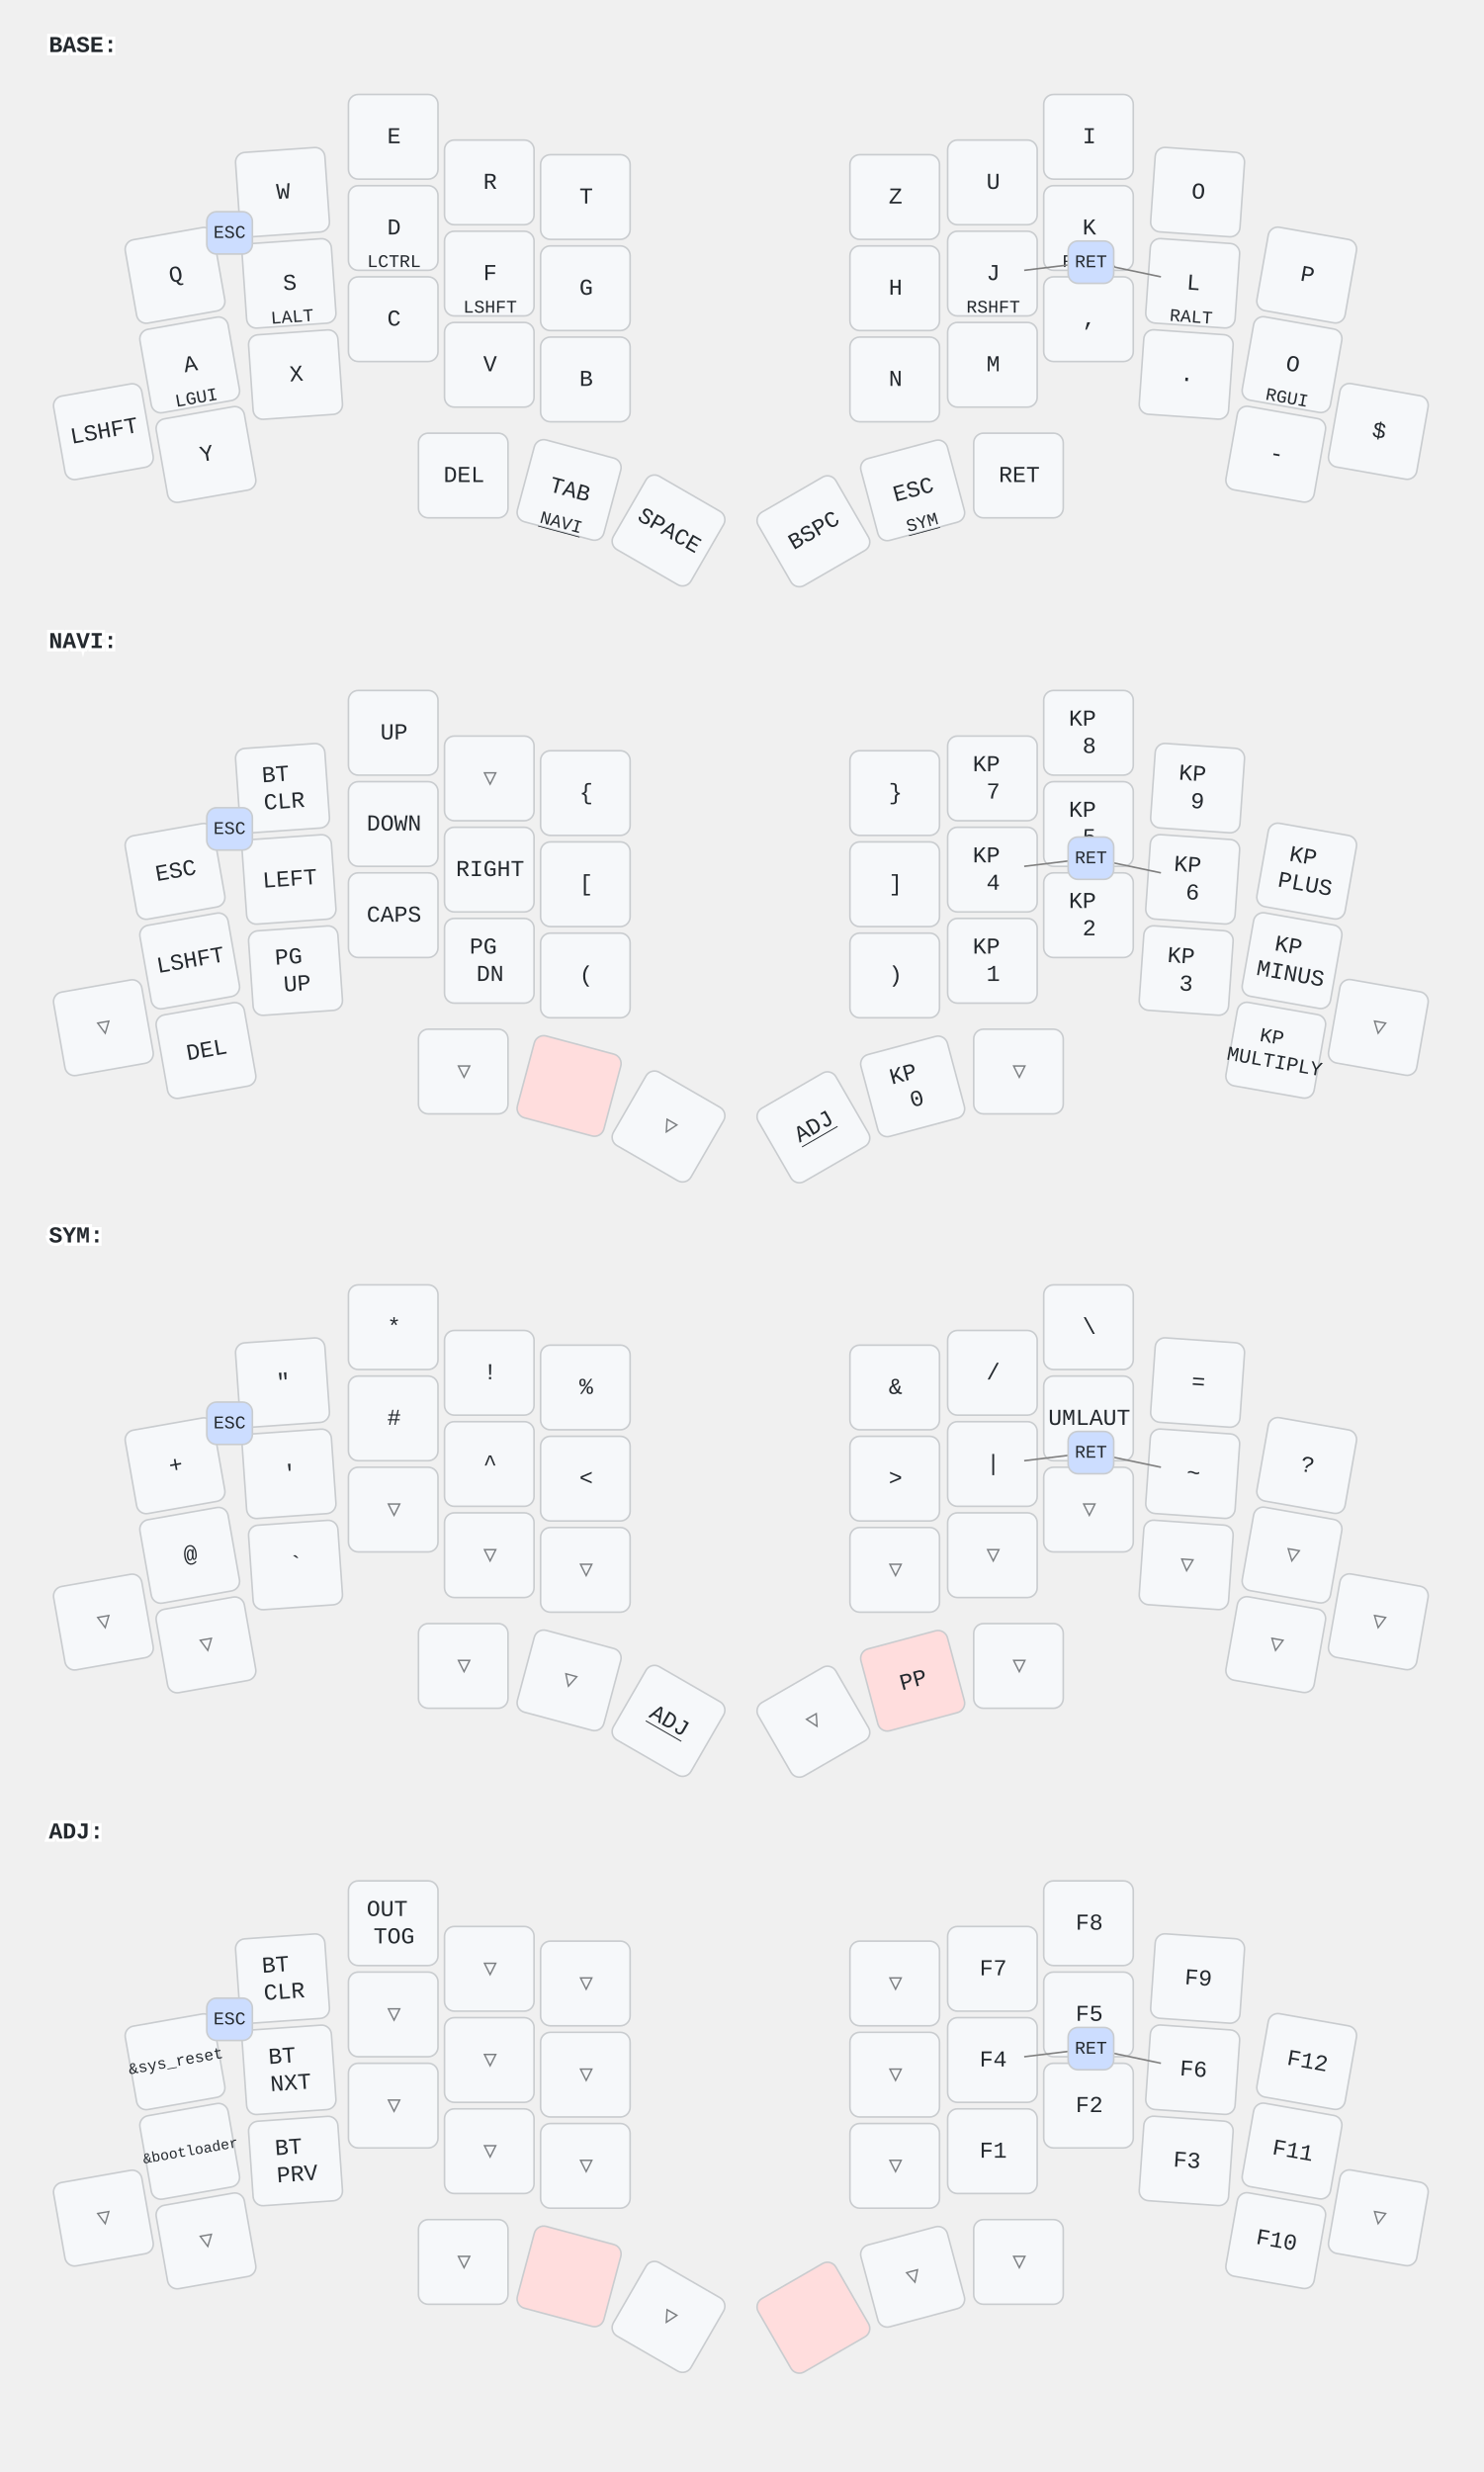
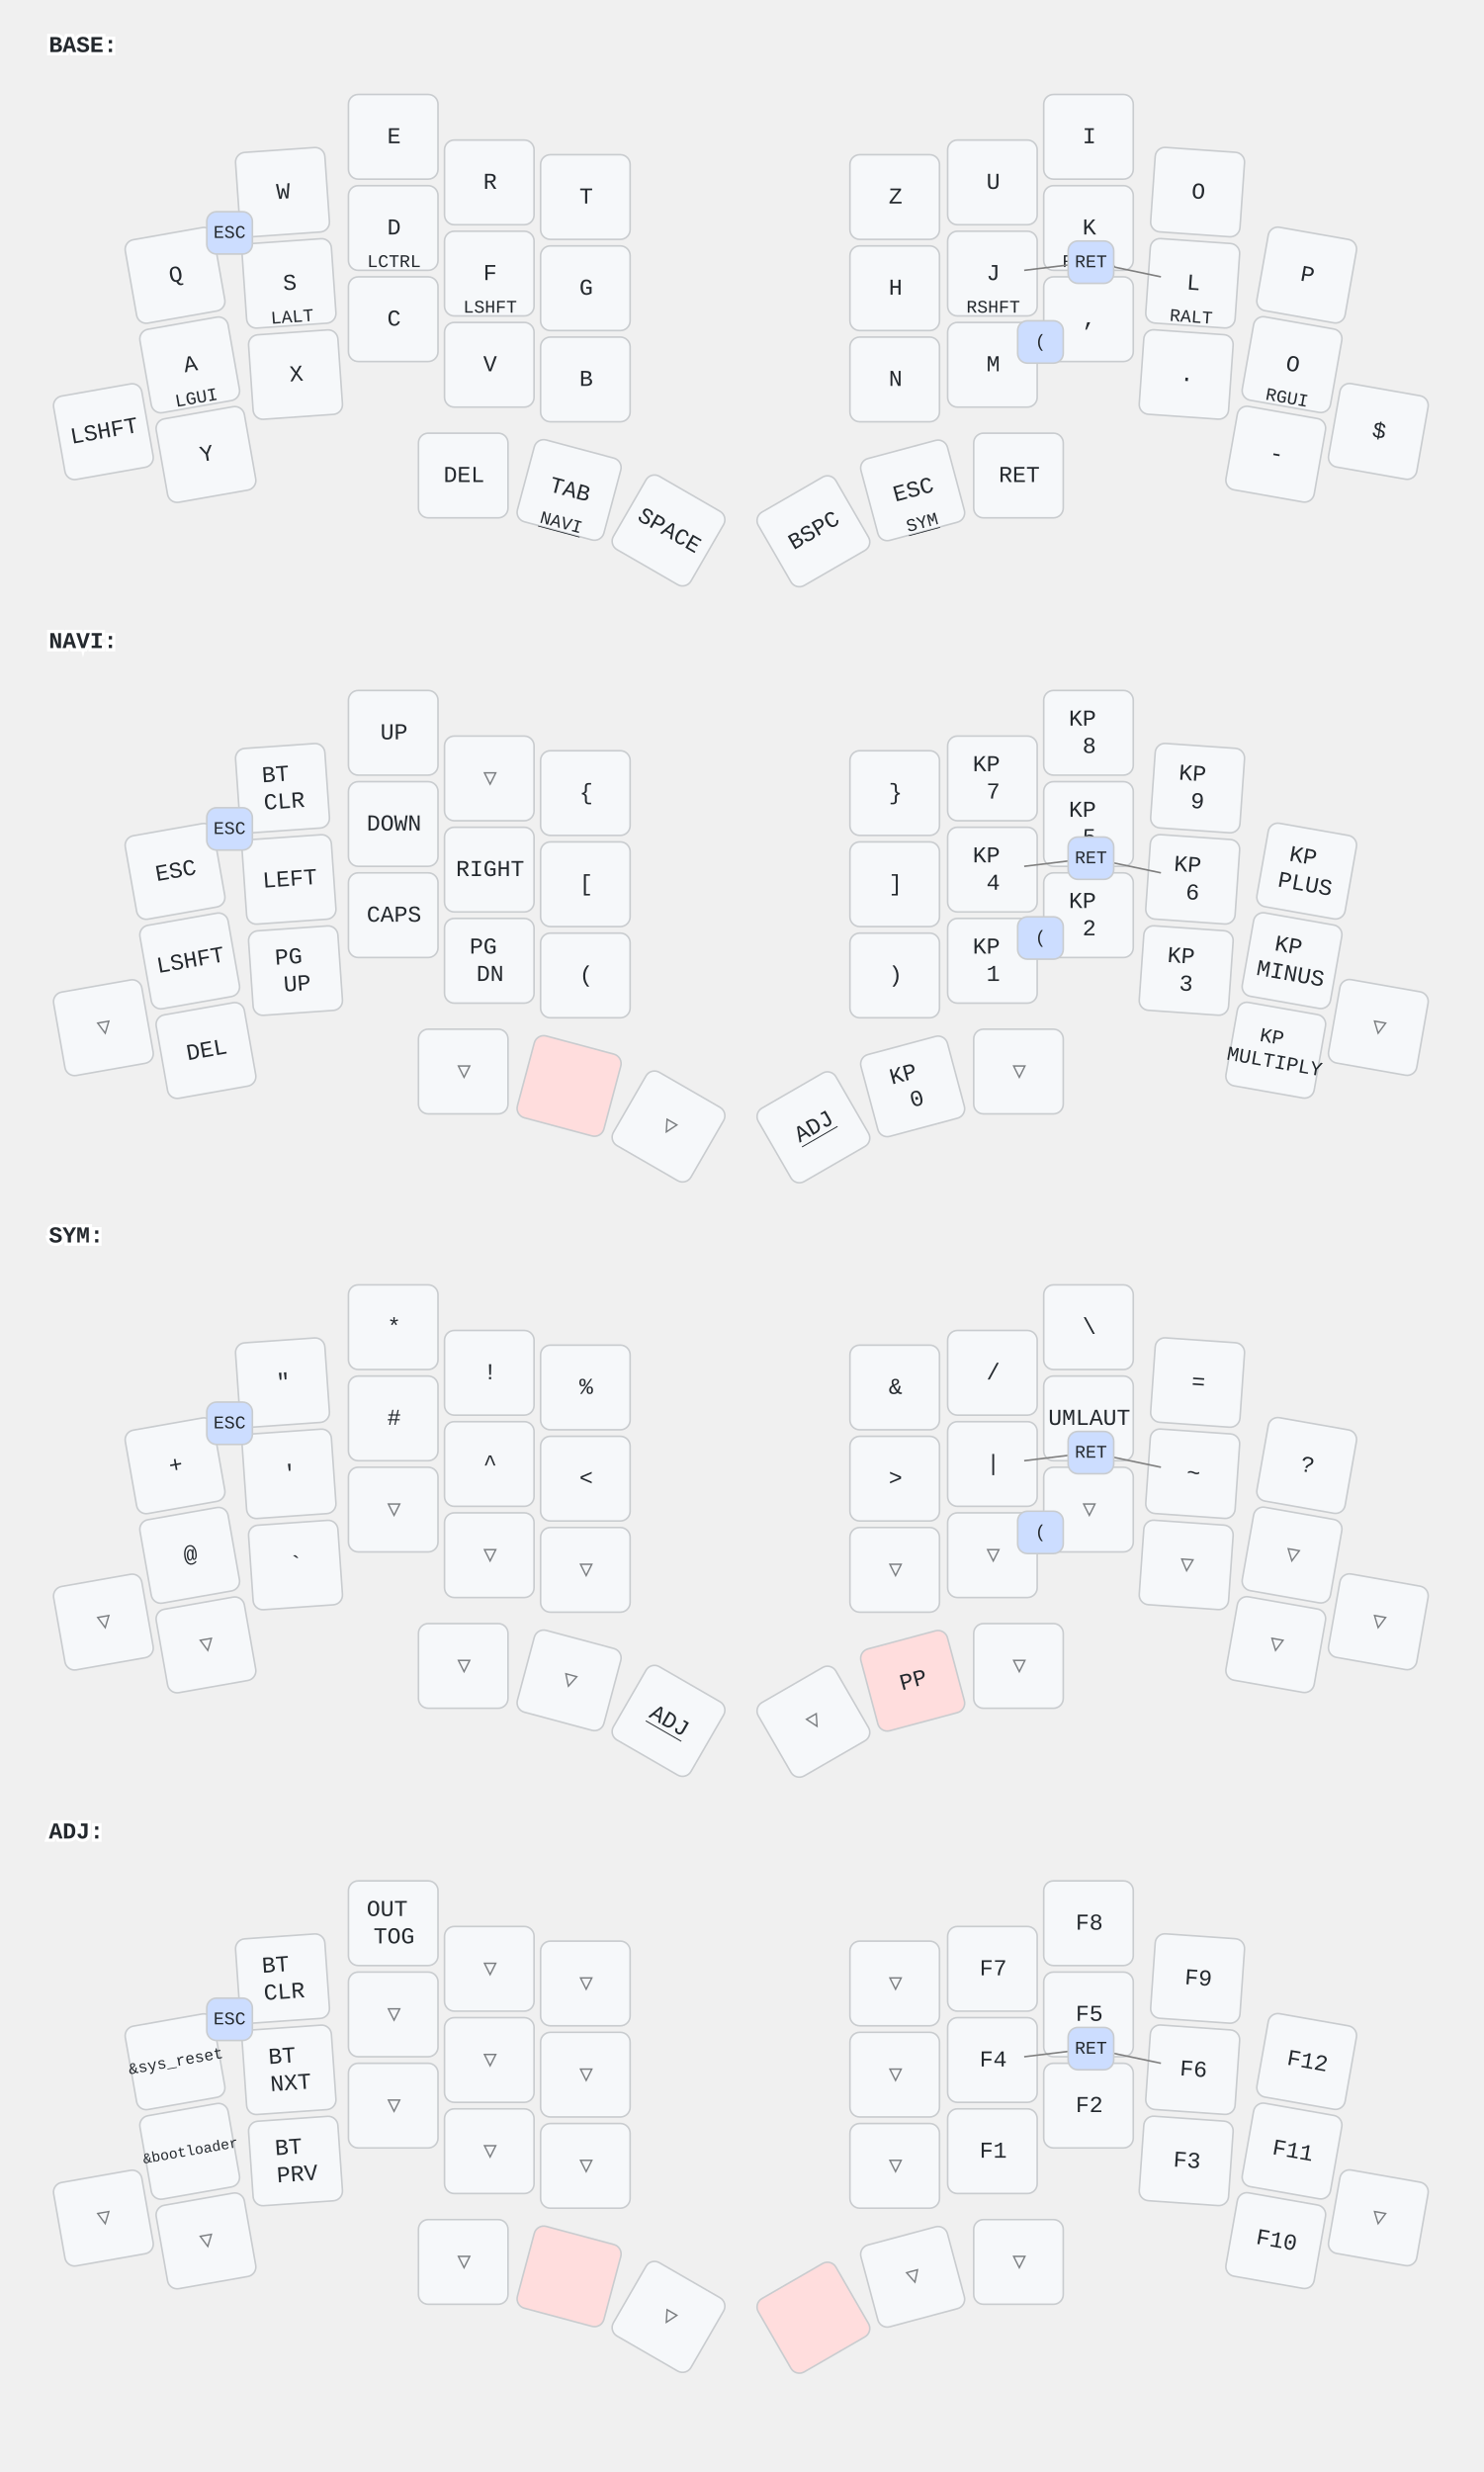
<svg xmlns="http://www.w3.org/2000/svg" width="911" height="1518" viewBox="0 0 911 1518" class="keymap">
  <style>/* inherit to force styles through use tags */
svg path {
    fill: inherit;
}

/* font and background color specifications */
svg.keymap {
    font-family: SFMono-Regular,Consolas,Liberation Mono,Menlo,monospace;
    font-size: 14px;
    font-kerning: normal;
    text-rendering: optimizeLegibility;
    fill: #24292e;
}

/* default key styling */
rect.key {
    fill: #f6f8fa;
}

rect.key, rect.combo {
    stroke: #c9cccf;
    stroke-width: 1;
}

/* default key side styling, only used is draw_key_sides is set */
rect.side {
    filter: brightness(90%);
}

/* color accent for combo boxes */
rect.combo, rect.combo-separate {
    fill: #cdf;
}

/* color accent for held keys */
rect.held, rect.combo.held {
    fill: #fdd;
}

/* color accent for ghost (optional) keys */
rect.ghost, rect.combo.ghost {
    stroke-dasharray: 4, 4;
    stroke-width: 2;
}

text {
    text-anchor: middle;
    dominant-baseline: middle;
}

/* styling for layer labels */
text.label {
    font-weight: bold;
    text-anchor: start;
    stroke: white;
    stroke-width: 4;
    paint-order: stroke;
}

/* styling for optional footer */
text.footer {
    text-anchor: end;
    dominant-baseline: auto;
    stroke: white;
    stroke-width: 4;
    paint-order: stroke;
}

- /* styling for combo tap, and key hold/shifted label text */
- text.combo, text.hold, text.shifted {
+ /* styling for combo tap, and key non-tap label text */
+ text.combo, text.hold, text.shifted, text.left, text.right {
    font-size: 11px;
}

text.hold {
    text-anchor: middle;
    dominant-baseline: auto;
}

text.shifted {
    text-anchor: middle;
    dominant-baseline: hanging;
}

+ text.left {
+     text-anchor: start;
+ }
+ 
+ text.right {
+     text-anchor: end;
+ }
+ 
text.layer-activator {
    text-decoration: underline;
}

/* styling for hold/shifted label text in combo box */
- text.combo.hold, text.combo.shifted {
+ text.combo.hold, text.combo.shifted, text.combo.left, text.combo.right {
    font-size: 8px;
}

/* lighter symbol for transparent keys */
text.trans {
    fill: #7b7e81;
}

/* styling for combo dendrons */
path.combo {
    stroke-width: 1;
    stroke: gray;
    fill: none;
}

/* Start Tabler Icons Cleanup */
/* cannot use height/width with glyphs */
.icon-tabler &gt; path {
    fill: inherit;
    stroke: inherit;
    stroke-width: 2;
}
/* hide tabler's default box */
.icon-tabler &gt; path[stroke="none"][fill="none"] {
    visibility: hidden;
}
/* End Tabler Icons Cleanup */
</style>
  <g transform="translate(30, 0)" class="layer-BASE">
    <text x="0" y="28" class="label" id="BASE">BASE:</text>
    <g transform="translate(0, 56)">
      <g transform="translate(78, 113) rotate(-10.0)" class="key keypos-0">
        <rect rx="6" ry="6" x="-28" y="-26" width="55" height="52" class="key" />
        <text x="0" y="0" class="key tap">Q</text>
      </g>
      <g transform="translate(144, 62) rotate(-4.0)" class="key keypos-1">
        <rect rx="6" ry="6" x="-28" y="-26" width="55" height="52" class="key" />
        <text x="0" y="0" class="key tap">W</text>
      </g>
      <g transform="translate(212, 28)" class="key keypos-2">
        <rect rx="6" ry="6" x="-28" y="-26" width="55" height="52" class="key" />
        <text x="0" y="0" class="key tap">E</text>
      </g>
      <g transform="translate(271, 56)" class="key keypos-3">
        <rect rx="6" ry="6" x="-28" y="-26" width="55" height="52" class="key" />
        <text x="0" y="0" class="key tap">R</text>
      </g>
      <g transform="translate(330, 65)" class="key keypos-4">
        <rect rx="6" ry="6" x="-28" y="-26" width="55" height="52" class="key" />
        <text x="0" y="0" class="key tap">T</text>
      </g>
      <g transform="translate(520, 65)" class="key keypos-5">
        <rect rx="6" ry="6" x="-28" y="-26" width="55" height="52" class="key" />
        <text x="0" y="0" class="key tap">Z</text>
      </g>
      <g transform="translate(580, 56)" class="key keypos-6">
        <rect rx="6" ry="6" x="-28" y="-26" width="55" height="52" class="key" />
        <text x="0" y="0" class="key tap">U</text>
      </g>
      <g transform="translate(639, 28)" class="key keypos-7">
        <rect rx="6" ry="6" x="-28" y="-26" width="55" height="52" class="key" />
        <text x="0" y="0" class="key tap">I</text>
      </g>
      <g transform="translate(706, 62) rotate(4.0)" class="key keypos-8">
        <rect rx="6" ry="6" x="-28" y="-26" width="55" height="52" class="key" />
        <text x="0" y="0" class="key tap">O</text>
      </g>
      <g transform="translate(773, 113) rotate(10.0)" class="key keypos-9">
        <rect rx="6" ry="6" x="-28" y="-26" width="55" height="52" class="key" />
        <text x="0" y="0" class="key tap">P</text>
      </g>
      <g transform="translate(87, 168) rotate(-10.0)" class="key keypos-10">
        <rect rx="6" ry="6" x="-28" y="-26" width="55" height="52" class="key" />
        <text x="0" y="0" class="key tap">A</text>
        <text x="0" y="24" class="key hold">LGUI</text>
      </g>
      <g transform="translate(148, 118) rotate(-4.0)" class="key keypos-11">
        <rect rx="6" ry="6" x="-28" y="-26" width="55" height="52" class="key" />
        <text x="0" y="0" class="key tap">S</text>
        <text x="0" y="24" class="key hold">LALT</text>
      </g>
      <g transform="translate(212, 84)" class="key keypos-12">
        <rect rx="6" ry="6" x="-28" y="-26" width="55" height="52" class="key" />
        <text x="0" y="0" class="key tap">D</text>
        <text x="0" y="24" class="key hold">LCTRL</text>
      </g>
      <g transform="translate(271, 112)" class="key keypos-13">
        <rect rx="6" ry="6" x="-28" y="-26" width="55" height="52" class="key" />
        <text x="0" y="0" class="key tap">F</text>
        <text x="0" y="24" class="key hold">LSHFT</text>
      </g>
      <g transform="translate(330, 121)" class="key keypos-14">
        <rect rx="6" ry="6" x="-28" y="-26" width="55" height="52" class="key" />
        <text x="0" y="0" class="key tap">G</text>
      </g>
      <g transform="translate(520, 121)" class="key keypos-15">
        <rect rx="6" ry="6" x="-28" y="-26" width="55" height="52" class="key" />
        <text x="0" y="0" class="key tap">H</text>
      </g>
      <g transform="translate(580, 112)" class="key keypos-16">
        <rect rx="6" ry="6" x="-28" y="-26" width="55" height="52" class="key" />
        <text x="0" y="0" class="key tap">J</text>
        <text x="0" y="24" class="key hold">RSHFT</text>
      </g>
      <g transform="translate(639, 84)" class="key keypos-17">
        <rect rx="6" ry="6" x="-28" y="-26" width="55" height="52" class="key" />
        <text x="0" y="0" class="key tap">K</text>
        <text x="0" y="24" class="key hold">RCTRL</text>
      </g>
      <g transform="translate(703, 118) rotate(4.0)" class="key keypos-18">
        <rect rx="6" ry="6" x="-28" y="-26" width="55" height="52" class="key" />
        <text x="0" y="0" class="key tap">L</text>
        <text x="0" y="24" class="key hold">RALT</text>
      </g>
      <g transform="translate(764, 168) rotate(10.0)" class="key keypos-19">
        <rect rx="6" ry="6" x="-28" y="-26" width="55" height="52" class="key" />
        <text x="0" y="0" class="key tap">O</text>
        <text x="0" y="24" class="key hold">RGUI</text>
      </g>
      <g transform="translate(34, 209) rotate(-10.0)" class="key keypos-20">
        <rect rx="6" ry="6" x="-28" y="-26" width="55" height="52" class="key" />
        <text x="0" y="0" class="key tap">LSHFT</text>
      </g>
      <g transform="translate(97, 223) rotate(-10.0)" class="key keypos-21">
        <rect rx="6" ry="6" x="-28" y="-26" width="55" height="52" class="key" />
        <text x="0" y="0" class="key tap">Y</text>
      </g>
      <g transform="translate(152, 174) rotate(-4.0)" class="key keypos-22">
        <rect rx="6" ry="6" x="-28" y="-26" width="55" height="52" class="key" />
        <text x="0" y="0" class="key tap">X</text>
      </g>
      <g transform="translate(212, 140)" class="key keypos-23">
        <rect rx="6" ry="6" x="-28" y="-26" width="55" height="52" class="key" />
        <text x="0" y="0" class="key tap">C</text>
      </g>
      <g transform="translate(271, 168)" class="key keypos-24">
        <rect rx="6" ry="6" x="-28" y="-26" width="55" height="52" class="key" />
        <text x="0" y="0" class="key tap">V</text>
      </g>
      <g transform="translate(330, 177)" class="key keypos-25">
        <rect rx="6" ry="6" x="-28" y="-26" width="55" height="52" class="key" />
        <text x="0" y="0" class="key tap">B</text>
      </g>
      <g transform="translate(520, 177)" class="key keypos-26">
        <rect rx="6" ry="6" x="-28" y="-26" width="55" height="52" class="key" />
        <text x="0" y="0" class="key tap">N</text>
      </g>
      <g transform="translate(580, 168)" class="key keypos-27">
        <rect rx="6" ry="6" x="-28" y="-26" width="55" height="52" class="key" />
        <text x="0" y="0" class="key tap">M</text>
      </g>
      <g transform="translate(639, 140)" class="key keypos-28">
        <rect rx="6" ry="6" x="-28" y="-26" width="55" height="52" class="key" />
        <text x="0" y="0" class="key tap">,</text>
      </g>
      <g transform="translate(699, 174) rotate(4.0)" class="key keypos-29">
        <rect rx="6" ry="6" x="-28" y="-26" width="55" height="52" class="key" />
        <text x="0" y="0" class="key tap">.</text>
      </g>
      <g transform="translate(754, 223) rotate(10.0)" class="key keypos-30">
        <rect rx="6" ry="6" x="-28" y="-26" width="55" height="52" class="key" />
        <text x="0" y="0" class="key tap">-</text>
      </g>
      <g transform="translate(817, 209) rotate(10.0)" class="key keypos-31">
        <rect rx="6" ry="6" x="-28" y="-26" width="55" height="52" class="key" />
        <text x="0" y="0" class="key tap">$</text>
      </g>
      <g transform="translate(255, 236)" class="key keypos-32">
        <rect rx="6" ry="6" x="-28" y="-26" width="55" height="52" class="key" />
        <text x="0" y="0" class="key tap">DEL</text>
      </g>
      <g transform="translate(320, 245) rotate(15.0)" class="key keypos-33">
        <rect rx="6" ry="6" x="-28" y="-26" width="55" height="52" class="key" />
        <text x="0" y="0" class="key tap">TAB</text>
        <a href="#NAVI">
          <text x="0" y="24" class="key hold layer-activator">NAVI</text>
        </a>
      </g>
      <g transform="translate(381, 270) rotate(30.0)" class="key keypos-34">
        <rect rx="6" ry="6" x="-28" y="-26" width="55" height="52" class="key" />
        <text x="0" y="0" class="key tap">SPACE</text>
      </g>
      <g transform="translate(470, 270) rotate(-30.0)" class="key keypos-35">
        <rect rx="6" ry="6" x="-28" y="-26" width="55" height="52" class="key" />
        <text x="0" y="0" class="key tap">BSPC</text>
      </g>
      <g transform="translate(531, 245) rotate(-15.0)" class="key keypos-36">
        <rect rx="6" ry="6" x="-28" y="-26" width="55" height="52" class="key" />
        <text x="0" y="0" class="key tap">ESC</text>
        <a href="#SYM">
          <text x="0" y="24" class="key hold layer-activator">SYM</text>
        </a>
      </g>
      <g transform="translate(596, 236)" class="key keypos-37">
        <rect rx="6" ry="6" x="-28" y="-26" width="55" height="52" class="key" />
        <text x="0" y="0" class="key tap">RET</text>
      </g>
      <g class="combo combopos-0">
        <rect rx="6" ry="6" x="97" y="74" width="28" height="26" class="combo" />
        <text x="111" y="87" class="combo tap">ESC</text>
      </g>
      <g class="combo combopos-1">
        <path d="M640,105 l-41,5" class="combo" />
        <path d="M640,105 l43,9" class="combo" />
        <rect rx="6" ry="6" x="626" y="92" width="28" height="26" class="combo" />
        <text x="640" y="105" class="combo tap">RET</text>
      </g>
+       <g class="combo combopos-2">
+         <rect rx="6" ry="6" x="595" y="141" width="28" height="26" class="combo" />
+         <text x="609" y="154" class="combo tap">(</text>
+       </g>
    </g>
  </g>
  <g transform="translate(30, 366)" class="layer-NAVI">
    <text x="0" y="28" class="label" id="NAVI">NAVI:</text>
    <g transform="translate(0, 56)">
      <g transform="translate(78, 113) rotate(-10.0)" class="key keypos-0">
        <rect rx="6" ry="6" x="-28" y="-26" width="55" height="52" class="key" />
        <text x="0" y="0" class="key tap">ESC</text>
      </g>
      <g transform="translate(144, 62) rotate(-4.0)" class="key keypos-1">
        <rect rx="6" ry="6" x="-28" y="-26" width="55" height="52" class="key" />
        <text x="0" y="0" class="key tap">
          <tspan x="0" dy="-0.6em">BT</tspan>
          <tspan x="0" dy="1.2em">CLR</tspan>
        </text>
      </g>
      <g transform="translate(212, 28)" class="key keypos-2">
        <rect rx="6" ry="6" x="-28" y="-26" width="55" height="52" class="key" />
        <text x="0" y="0" class="key tap">UP</text>
      </g>
      <g transform="translate(271, 56)" class="key trans keypos-3">
        <rect rx="6" ry="6" x="-28" y="-26" width="55" height="52" class="key trans" />
        <text x="0" y="0" class="key trans tap">▽</text>
      </g>
      <g transform="translate(330, 65)" class="key keypos-4">
        <rect rx="6" ry="6" x="-28" y="-26" width="55" height="52" class="key" />
        <text x="0" y="0" class="key tap">{</text>
      </g>
      <g transform="translate(520, 65)" class="key keypos-5">
        <rect rx="6" ry="6" x="-28" y="-26" width="55" height="52" class="key" />
        <text x="0" y="0" class="key tap">}</text>
      </g>
      <g transform="translate(580, 56)" class="key keypos-6">
        <rect rx="6" ry="6" x="-28" y="-26" width="55" height="52" class="key" />
        <text x="0" y="0" class="key tap">
          <tspan x="0" dy="-0.6em">KP</tspan>
          <tspan x="0" dy="1.2em">7</tspan>
        </text>
      </g>
      <g transform="translate(639, 28)" class="key keypos-7">
        <rect rx="6" ry="6" x="-28" y="-26" width="55" height="52" class="key" />
        <text x="0" y="0" class="key tap">
          <tspan x="0" dy="-0.6em">KP</tspan>
          <tspan x="0" dy="1.2em">8</tspan>
        </text>
      </g>
      <g transform="translate(706, 62) rotate(4.0)" class="key keypos-8">
        <rect rx="6" ry="6" x="-28" y="-26" width="55" height="52" class="key" />
        <text x="0" y="0" class="key tap">
          <tspan x="0" dy="-0.6em">KP</tspan>
          <tspan x="0" dy="1.2em">9</tspan>
        </text>
      </g>
      <g transform="translate(773, 113) rotate(10.0)" class="key keypos-9">
        <rect rx="6" ry="6" x="-28" y="-26" width="55" height="52" class="key" />
        <text x="0" y="0" class="key tap">
          <tspan x="0" dy="-0.6em">KP</tspan>
          <tspan x="0" dy="1.2em">PLUS</tspan>
        </text>
      </g>
      <g transform="translate(87, 168) rotate(-10.0)" class="key keypos-10">
        <rect rx="6" ry="6" x="-28" y="-26" width="55" height="52" class="key" />
        <text x="0" y="0" class="key tap">LSHFT</text>
      </g>
      <g transform="translate(148, 118) rotate(-4.0)" class="key keypos-11">
        <rect rx="6" ry="6" x="-28" y="-26" width="55" height="52" class="key" />
        <text x="0" y="0" class="key tap">LEFT</text>
      </g>
      <g transform="translate(212, 84)" class="key keypos-12">
        <rect rx="6" ry="6" x="-28" y="-26" width="55" height="52" class="key" />
        <text x="0" y="0" class="key tap">DOWN</text>
      </g>
      <g transform="translate(271, 112)" class="key keypos-13">
        <rect rx="6" ry="6" x="-28" y="-26" width="55" height="52" class="key" />
        <text x="0" y="0" class="key tap">RIGHT</text>
      </g>
      <g transform="translate(330, 121)" class="key keypos-14">
        <rect rx="6" ry="6" x="-28" y="-26" width="55" height="52" class="key" />
        <text x="0" y="0" class="key tap">[</text>
      </g>
      <g transform="translate(520, 121)" class="key keypos-15">
        <rect rx="6" ry="6" x="-28" y="-26" width="55" height="52" class="key" />
        <text x="0" y="0" class="key tap">]</text>
      </g>
      <g transform="translate(580, 112)" class="key keypos-16">
        <rect rx="6" ry="6" x="-28" y="-26" width="55" height="52" class="key" />
        <text x="0" y="0" class="key tap">
          <tspan x="0" dy="-0.6em">KP</tspan>
          <tspan x="0" dy="1.2em">4</tspan>
        </text>
      </g>
      <g transform="translate(639, 84)" class="key keypos-17">
        <rect rx="6" ry="6" x="-28" y="-26" width="55" height="52" class="key" />
        <text x="0" y="0" class="key tap">
          <tspan x="0" dy="-0.6em">KP</tspan>
          <tspan x="0" dy="1.2em">5</tspan>
        </text>
      </g>
      <g transform="translate(703, 118) rotate(4.0)" class="key keypos-18">
        <rect rx="6" ry="6" x="-28" y="-26" width="55" height="52" class="key" />
        <text x="0" y="0" class="key tap">
          <tspan x="0" dy="-0.6em">KP</tspan>
          <tspan x="0" dy="1.2em">6</tspan>
        </text>
      </g>
      <g transform="translate(764, 168) rotate(10.0)" class="key keypos-19">
        <rect rx="6" ry="6" x="-28" y="-26" width="55" height="52" class="key" />
        <text x="0" y="0" class="key tap">
          <tspan x="0" dy="-0.6em">KP</tspan>
          <tspan x="0" dy="1.2em">MINUS</tspan>
        </text>
      </g>
      <g transform="translate(34, 209) rotate(-10.0)" class="key trans keypos-20">
        <rect rx="6" ry="6" x="-28" y="-26" width="55" height="52" class="key trans" />
        <text x="0" y="0" class="key trans tap">▽</text>
      </g>
      <g transform="translate(97, 223) rotate(-10.0)" class="key keypos-21">
        <rect rx="6" ry="6" x="-28" y="-26" width="55" height="52" class="key" />
        <text x="0" y="0" class="key tap">DEL</text>
      </g>
      <g transform="translate(152, 174) rotate(-4.0)" class="key keypos-22">
        <rect rx="6" ry="6" x="-28" y="-26" width="55" height="52" class="key" />
        <text x="0" y="0" class="key tap">
          <tspan x="0" dy="-0.6em">PG</tspan>
          <tspan x="0" dy="1.2em">UP</tspan>
        </text>
      </g>
      <g transform="translate(212, 140)" class="key keypos-23">
        <rect rx="6" ry="6" x="-28" y="-26" width="55" height="52" class="key" />
        <text x="0" y="0" class="key tap">CAPS</text>
      </g>
      <g transform="translate(271, 168)" class="key keypos-24">
        <rect rx="6" ry="6" x="-28" y="-26" width="55" height="52" class="key" />
        <text x="0" y="0" class="key tap">
          <tspan x="0" dy="-0.6em">PG</tspan>
          <tspan x="0" dy="1.2em">DN</tspan>
        </text>
      </g>
      <g transform="translate(330, 177)" class="key keypos-25">
        <rect rx="6" ry="6" x="-28" y="-26" width="55" height="52" class="key" />
        <text x="0" y="0" class="key tap">(</text>
      </g>
      <g transform="translate(520, 177)" class="key keypos-26">
        <rect rx="6" ry="6" x="-28" y="-26" width="55" height="52" class="key" />
        <text x="0" y="0" class="key tap">)</text>
      </g>
      <g transform="translate(580, 168)" class="key keypos-27">
        <rect rx="6" ry="6" x="-28" y="-26" width="55" height="52" class="key" />
        <text x="0" y="0" class="key tap">
          <tspan x="0" dy="-0.6em">KP</tspan>
          <tspan x="0" dy="1.2em">1</tspan>
        </text>
      </g>
      <g transform="translate(639, 140)" class="key keypos-28">
        <rect rx="6" ry="6" x="-28" y="-26" width="55" height="52" class="key" />
        <text x="0" y="0" class="key tap">
          <tspan x="0" dy="-0.6em">KP</tspan>
          <tspan x="0" dy="1.2em">2</tspan>
        </text>
      </g>
      <g transform="translate(699, 174) rotate(4.0)" class="key keypos-29">
        <rect rx="6" ry="6" x="-28" y="-26" width="55" height="52" class="key" />
        <text x="0" y="0" class="key tap">
          <tspan x="0" dy="-0.6em">KP</tspan>
          <tspan x="0" dy="1.2em">3</tspan>
        </text>
      </g>
      <g transform="translate(754, 223) rotate(10.0)" class="key keypos-30">
        <rect rx="6" ry="6" x="-28" y="-26" width="55" height="52" class="key" />
        <text x="0" y="0" class="key tap">
          <tspan x="0" dy="-0.6em" style="font-size: 88%">KP</tspan>
          <tspan x="0" dy="1.2em" style="font-size: 88%">MULTIPLY</tspan>
        </text>
      </g>
      <g transform="translate(817, 209) rotate(10.0)" class="key trans keypos-31">
        <rect rx="6" ry="6" x="-28" y="-26" width="55" height="52" class="key trans" />
        <text x="0" y="0" class="key trans tap">▽</text>
      </g>
      <g transform="translate(255, 236)" class="key trans keypos-32">
        <rect rx="6" ry="6" x="-28" y="-26" width="55" height="52" class="key trans" />
        <text x="0" y="0" class="key trans tap">▽</text>
      </g>
      <g transform="translate(320, 245) rotate(15.0)" class="key held keypos-33">
        <rect rx="6" ry="6" x="-28" y="-26" width="55" height="52" class="key held" />
      </g>
      <g transform="translate(381, 270) rotate(30.0)" class="key trans keypos-34">
        <rect rx="6" ry="6" x="-28" y="-26" width="55" height="52" class="key trans" />
        <text x="0" y="0" class="key trans tap">▽</text>
      </g>
      <g transform="translate(470, 270) rotate(-30.0)" class="key keypos-35">
        <rect rx="6" ry="6" x="-28" y="-26" width="55" height="52" class="key" />
        <a href="#ADJ">
          <text x="0" y="0" class="key tap layer-activator">ADJ</text>
        </a>
      </g>
      <g transform="translate(531, 245) rotate(-15.0)" class="key keypos-36">
        <rect rx="6" ry="6" x="-28" y="-26" width="55" height="52" class="key" />
        <text x="0" y="0" class="key tap">
          <tspan x="0" dy="-0.6em">KP</tspan>
          <tspan x="0" dy="1.2em">0</tspan>
        </text>
      </g>
      <g transform="translate(596, 236)" class="key trans keypos-37">
        <rect rx="6" ry="6" x="-28" y="-26" width="55" height="52" class="key trans" />
        <text x="0" y="0" class="key trans tap">▽</text>
      </g>
      <g class="combo combopos-0">
        <rect rx="6" ry="6" x="97" y="74" width="28" height="26" class="combo" />
        <text x="111" y="87" class="combo tap">ESC</text>
      </g>
      <g class="combo combopos-1">
        <path d="M640,105 l-41,5" class="combo" />
        <path d="M640,105 l43,9" class="combo" />
        <rect rx="6" ry="6" x="626" y="92" width="28" height="26" class="combo" />
        <text x="640" y="105" class="combo tap">RET</text>
      </g>
+       <g class="combo combopos-2">
+         <rect rx="6" ry="6" x="595" y="141" width="28" height="26" class="combo" />
+         <text x="609" y="154" class="combo tap">(</text>
+       </g>
    </g>
  </g>
  <g transform="translate(30, 731)" class="layer-SYM">
    <text x="0" y="28" class="label" id="SYM">SYM:</text>
    <g transform="translate(0, 56)">
      <g transform="translate(78, 113) rotate(-10.0)" class="key keypos-0">
        <rect rx="6" ry="6" x="-28" y="-26" width="55" height="52" class="key" />
        <text x="0" y="0" class="key tap">+</text>
      </g>
      <g transform="translate(144, 62) rotate(-4.0)" class="key keypos-1">
        <rect rx="6" ry="6" x="-28" y="-26" width="55" height="52" class="key" />
        <text x="0" y="0" class="key tap">"</text>
      </g>
      <g transform="translate(212, 28)" class="key keypos-2">
        <rect rx="6" ry="6" x="-28" y="-26" width="55" height="52" class="key" />
        <text x="0" y="0" class="key tap">*</text>
      </g>
      <g transform="translate(271, 56)" class="key keypos-3">
        <rect rx="6" ry="6" x="-28" y="-26" width="55" height="52" class="key" />
        <text x="0" y="0" class="key tap">!</text>
      </g>
      <g transform="translate(330, 65)" class="key keypos-4">
        <rect rx="6" ry="6" x="-28" y="-26" width="55" height="52" class="key" />
        <text x="0" y="0" class="key tap">%</text>
      </g>
      <g transform="translate(520, 65)" class="key keypos-5">
        <rect rx="6" ry="6" x="-28" y="-26" width="55" height="52" class="key" />
        <text x="0" y="0" class="key tap">&amp;</text>
      </g>
      <g transform="translate(580, 56)" class="key keypos-6">
        <rect rx="6" ry="6" x="-28" y="-26" width="55" height="52" class="key" />
        <text x="0" y="0" class="key tap">/</text>
      </g>
      <g transform="translate(639, 28)" class="key keypos-7">
        <rect rx="6" ry="6" x="-28" y="-26" width="55" height="52" class="key" />
        <text x="0" y="0" class="key tap">\</text>
      </g>
      <g transform="translate(706, 62) rotate(4.0)" class="key keypos-8">
        <rect rx="6" ry="6" x="-28" y="-26" width="55" height="52" class="key" />
        <text x="0" y="0" class="key tap">=</text>
      </g>
      <g transform="translate(773, 113) rotate(10.0)" class="key keypos-9">
        <rect rx="6" ry="6" x="-28" y="-26" width="55" height="52" class="key" />
        <text x="0" y="0" class="key tap">?</text>
      </g>
      <g transform="translate(87, 168) rotate(-10.0)" class="key keypos-10">
        <rect rx="6" ry="6" x="-28" y="-26" width="55" height="52" class="key" />
        <text x="0" y="0" class="key tap">@</text>
      </g>
      <g transform="translate(148, 118) rotate(-4.0)" class="key keypos-11">
        <rect rx="6" ry="6" x="-28" y="-26" width="55" height="52" class="key" />
        <text x="0" y="0" class="key tap">'</text>
      </g>
      <g transform="translate(212, 84)" class="key keypos-12">
        <rect rx="6" ry="6" x="-28" y="-26" width="55" height="52" class="key" />
        <text x="0" y="0" class="key tap">#</text>
      </g>
      <g transform="translate(271, 112)" class="key keypos-13">
        <rect rx="6" ry="6" x="-28" y="-26" width="55" height="52" class="key" />
        <text x="0" y="0" class="key tap">^</text>
      </g>
      <g transform="translate(330, 121)" class="key keypos-14">
        <rect rx="6" ry="6" x="-28" y="-26" width="55" height="52" class="key" />
        <text x="0" y="0" class="key tap">&lt;</text>
      </g>
      <g transform="translate(520, 121)" class="key keypos-15">
        <rect rx="6" ry="6" x="-28" y="-26" width="55" height="52" class="key" />
        <text x="0" y="0" class="key tap">&gt;</text>
      </g>
      <g transform="translate(580, 112)" class="key keypos-16">
        <rect rx="6" ry="6" x="-28" y="-26" width="55" height="52" class="key" />
        <text x="0" y="0" class="key tap">|</text>
      </g>
      <g transform="translate(639, 84)" class="key keypos-17">
        <rect rx="6" ry="6" x="-28" y="-26" width="55" height="52" class="key" />
        <text x="0" y="0" class="key tap">UMLAUT</text>
      </g>
      <g transform="translate(703, 118) rotate(4.0)" class="key keypos-18">
        <rect rx="6" ry="6" x="-28" y="-26" width="55" height="52" class="key" />
        <text x="0" y="0" class="key tap">~</text>
      </g>
      <g transform="translate(764, 168) rotate(10.0)" class="key trans keypos-19">
        <rect rx="6" ry="6" x="-28" y="-26" width="55" height="52" class="key trans" />
        <text x="0" y="0" class="key trans tap">▽</text>
      </g>
      <g transform="translate(34, 209) rotate(-10.0)" class="key trans keypos-20">
        <rect rx="6" ry="6" x="-28" y="-26" width="55" height="52" class="key trans" />
        <text x="0" y="0" class="key trans tap">▽</text>
      </g>
      <g transform="translate(97, 223) rotate(-10.0)" class="key trans keypos-21">
        <rect rx="6" ry="6" x="-28" y="-26" width="55" height="52" class="key trans" />
        <text x="0" y="0" class="key trans tap">▽</text>
      </g>
      <g transform="translate(152, 174) rotate(-4.0)" class="key keypos-22">
        <rect rx="6" ry="6" x="-28" y="-26" width="55" height="52" class="key" />
        <text x="0" y="0" class="key tap">`</text>
      </g>
      <g transform="translate(212, 140)" class="key trans keypos-23">
        <rect rx="6" ry="6" x="-28" y="-26" width="55" height="52" class="key trans" />
        <text x="0" y="0" class="key trans tap">▽</text>
      </g>
      <g transform="translate(271, 168)" class="key trans keypos-24">
        <rect rx="6" ry="6" x="-28" y="-26" width="55" height="52" class="key trans" />
        <text x="0" y="0" class="key trans tap">▽</text>
      </g>
      <g transform="translate(330, 177)" class="key trans keypos-25">
        <rect rx="6" ry="6" x="-28" y="-26" width="55" height="52" class="key trans" />
        <text x="0" y="0" class="key trans tap">▽</text>
      </g>
      <g transform="translate(520, 177)" class="key trans keypos-26">
        <rect rx="6" ry="6" x="-28" y="-26" width="55" height="52" class="key trans" />
        <text x="0" y="0" class="key trans tap">▽</text>
      </g>
      <g transform="translate(580, 168)" class="key trans keypos-27">
        <rect rx="6" ry="6" x="-28" y="-26" width="55" height="52" class="key trans" />
        <text x="0" y="0" class="key trans tap">▽</text>
      </g>
      <g transform="translate(639, 140)" class="key trans keypos-28">
        <rect rx="6" ry="6" x="-28" y="-26" width="55" height="52" class="key trans" />
        <text x="0" y="0" class="key trans tap">▽</text>
      </g>
      <g transform="translate(699, 174) rotate(4.0)" class="key trans keypos-29">
        <rect rx="6" ry="6" x="-28" y="-26" width="55" height="52" class="key trans" />
        <text x="0" y="0" class="key trans tap">▽</text>
      </g>
      <g transform="translate(754, 223) rotate(10.0)" class="key trans keypos-30">
        <rect rx="6" ry="6" x="-28" y="-26" width="55" height="52" class="key trans" />
        <text x="0" y="0" class="key trans tap">▽</text>
      </g>
      <g transform="translate(817, 209) rotate(10.0)" class="key trans keypos-31">
        <rect rx="6" ry="6" x="-28" y="-26" width="55" height="52" class="key trans" />
        <text x="0" y="0" class="key trans tap">▽</text>
      </g>
      <g transform="translate(255, 236)" class="key trans keypos-32">
        <rect rx="6" ry="6" x="-28" y="-26" width="55" height="52" class="key trans" />
        <text x="0" y="0" class="key trans tap">▽</text>
      </g>
      <g transform="translate(320, 245) rotate(15.0)" class="key trans keypos-33">
        <rect rx="6" ry="6" x="-28" y="-26" width="55" height="52" class="key trans" />
        <text x="0" y="0" class="key trans tap">▽</text>
      </g>
      <g transform="translate(381, 270) rotate(30.0)" class="key keypos-34">
        <rect rx="6" ry="6" x="-28" y="-26" width="55" height="52" class="key" />
        <a href="#ADJ">
          <text x="0" y="0" class="key tap layer-activator">ADJ</text>
        </a>
      </g>
      <g transform="translate(470, 270) rotate(-30.0)" class="key trans keypos-35">
        <rect rx="6" ry="6" x="-28" y="-26" width="55" height="52" class="key trans" />
        <text x="0" y="0" class="key trans tap">▽</text>
      </g>
      <g transform="translate(531, 245) rotate(-15.0)" class="key held keypos-36">
        <rect rx="6" ry="6" x="-28" y="-26" width="55" height="52" class="key held" />
        <text x="0" y="0" class="key held tap">PP</text>
      </g>
      <g transform="translate(596, 236)" class="key trans keypos-37">
        <rect rx="6" ry="6" x="-28" y="-26" width="55" height="52" class="key trans" />
        <text x="0" y="0" class="key trans tap">▽</text>
      </g>
      <g class="combo combopos-0">
        <rect rx="6" ry="6" x="97" y="74" width="28" height="26" class="combo" />
        <text x="111" y="87" class="combo tap">ESC</text>
      </g>
      <g class="combo combopos-1">
        <path d="M640,105 l-41,5" class="combo" />
        <path d="M640,105 l43,9" class="combo" />
        <rect rx="6" ry="6" x="626" y="92" width="28" height="26" class="combo" />
        <text x="640" y="105" class="combo tap">RET</text>
      </g>
+       <g class="combo combopos-2">
+         <rect rx="6" ry="6" x="595" y="141" width="28" height="26" class="combo" />
+         <text x="609" y="154" class="combo tap">(</text>
+       </g>
    </g>
  </g>
  <g transform="translate(30, 1097)" class="layer-ADJ">
    <text x="0" y="28" class="label" id="ADJ">ADJ:</text>
    <g transform="translate(0, 56)">
      <g transform="translate(78, 113) rotate(-10.0)" class="key keypos-0">
        <rect rx="6" ry="6" x="-28" y="-26" width="55" height="52" class="key" />
        <text x="0" y="0" class="key tap">
          <tspan style="font-size: 70%">&amp;sys_reset</tspan>
        </text>
      </g>
      <g transform="translate(144, 62) rotate(-4.0)" class="key keypos-1">
        <rect rx="6" ry="6" x="-28" y="-26" width="55" height="52" class="key" />
        <text x="0" y="0" class="key tap">
          <tspan x="0" dy="-0.6em">BT</tspan>
          <tspan x="0" dy="1.2em">CLR</tspan>
        </text>
      </g>
      <g transform="translate(212, 28)" class="key keypos-2">
        <rect rx="6" ry="6" x="-28" y="-26" width="55" height="52" class="key" />
        <text x="0" y="0" class="key tap">
          <tspan x="0" dy="-0.6em">OUT</tspan>
          <tspan x="0" dy="1.2em">TOG</tspan>
        </text>
      </g>
      <g transform="translate(271, 56)" class="key trans keypos-3">
        <rect rx="6" ry="6" x="-28" y="-26" width="55" height="52" class="key trans" />
        <text x="0" y="0" class="key trans tap">▽</text>
      </g>
      <g transform="translate(330, 65)" class="key trans keypos-4">
        <rect rx="6" ry="6" x="-28" y="-26" width="55" height="52" class="key trans" />
        <text x="0" y="0" class="key trans tap">▽</text>
      </g>
      <g transform="translate(520, 65)" class="key trans keypos-5">
        <rect rx="6" ry="6" x="-28" y="-26" width="55" height="52" class="key trans" />
        <text x="0" y="0" class="key trans tap">▽</text>
      </g>
      <g transform="translate(580, 56)" class="key keypos-6">
        <rect rx="6" ry="6" x="-28" y="-26" width="55" height="52" class="key" />
        <text x="0" y="0" class="key tap">F7</text>
      </g>
      <g transform="translate(639, 28)" class="key keypos-7">
        <rect rx="6" ry="6" x="-28" y="-26" width="55" height="52" class="key" />
        <text x="0" y="0" class="key tap">F8</text>
      </g>
      <g transform="translate(706, 62) rotate(4.0)" class="key keypos-8">
        <rect rx="6" ry="6" x="-28" y="-26" width="55" height="52" class="key" />
        <text x="0" y="0" class="key tap">F9</text>
      </g>
      <g transform="translate(773, 113) rotate(10.0)" class="key keypos-9">
        <rect rx="6" ry="6" x="-28" y="-26" width="55" height="52" class="key" />
        <text x="0" y="0" class="key tap">F12</text>
      </g>
      <g transform="translate(87, 168) rotate(-10.0)" class="key keypos-10">
        <rect rx="6" ry="6" x="-28" y="-26" width="55" height="52" class="key" />
        <text x="0" y="0" class="key tap">
          <tspan style="font-size: 64%">&amp;bootloader</tspan>
        </text>
      </g>
      <g transform="translate(148, 118) rotate(-4.0)" class="key keypos-11">
        <rect rx="6" ry="6" x="-28" y="-26" width="55" height="52" class="key" />
        <text x="0" y="0" class="key tap">
          <tspan x="0" dy="-0.6em">BT</tspan>
          <tspan x="0" dy="1.2em">NXT</tspan>
        </text>
      </g>
      <g transform="translate(212, 84)" class="key trans keypos-12">
        <rect rx="6" ry="6" x="-28" y="-26" width="55" height="52" class="key trans" />
        <text x="0" y="0" class="key trans tap">▽</text>
      </g>
      <g transform="translate(271, 112)" class="key trans keypos-13">
        <rect rx="6" ry="6" x="-28" y="-26" width="55" height="52" class="key trans" />
        <text x="0" y="0" class="key trans tap">▽</text>
      </g>
      <g transform="translate(330, 121)" class="key trans keypos-14">
        <rect rx="6" ry="6" x="-28" y="-26" width="55" height="52" class="key trans" />
        <text x="0" y="0" class="key trans tap">▽</text>
      </g>
      <g transform="translate(520, 121)" class="key trans keypos-15">
        <rect rx="6" ry="6" x="-28" y="-26" width="55" height="52" class="key trans" />
        <text x="0" y="0" class="key trans tap">▽</text>
      </g>
      <g transform="translate(580, 112)" class="key keypos-16">
        <rect rx="6" ry="6" x="-28" y="-26" width="55" height="52" class="key" />
        <text x="0" y="0" class="key tap">F4</text>
      </g>
      <g transform="translate(639, 84)" class="key keypos-17">
        <rect rx="6" ry="6" x="-28" y="-26" width="55" height="52" class="key" />
        <text x="0" y="0" class="key tap">F5</text>
      </g>
      <g transform="translate(703, 118) rotate(4.0)" class="key keypos-18">
        <rect rx="6" ry="6" x="-28" y="-26" width="55" height="52" class="key" />
        <text x="0" y="0" class="key tap">F6</text>
      </g>
      <g transform="translate(764, 168) rotate(10.0)" class="key keypos-19">
        <rect rx="6" ry="6" x="-28" y="-26" width="55" height="52" class="key" />
        <text x="0" y="0" class="key tap">F11</text>
      </g>
      <g transform="translate(34, 209) rotate(-10.0)" class="key trans keypos-20">
        <rect rx="6" ry="6" x="-28" y="-26" width="55" height="52" class="key trans" />
        <text x="0" y="0" class="key trans tap">▽</text>
      </g>
      <g transform="translate(97, 223) rotate(-10.0)" class="key trans keypos-21">
        <rect rx="6" ry="6" x="-28" y="-26" width="55" height="52" class="key trans" />
        <text x="0" y="0" class="key trans tap">▽</text>
      </g>
      <g transform="translate(152, 174) rotate(-4.0)" class="key keypos-22">
        <rect rx="6" ry="6" x="-28" y="-26" width="55" height="52" class="key" />
        <text x="0" y="0" class="key tap">
          <tspan x="0" dy="-0.6em">BT</tspan>
          <tspan x="0" dy="1.2em">PRV</tspan>
        </text>
      </g>
      <g transform="translate(212, 140)" class="key trans keypos-23">
        <rect rx="6" ry="6" x="-28" y="-26" width="55" height="52" class="key trans" />
        <text x="0" y="0" class="key trans tap">▽</text>
      </g>
      <g transform="translate(271, 168)" class="key trans keypos-24">
        <rect rx="6" ry="6" x="-28" y="-26" width="55" height="52" class="key trans" />
        <text x="0" y="0" class="key trans tap">▽</text>
      </g>
      <g transform="translate(330, 177)" class="key trans keypos-25">
        <rect rx="6" ry="6" x="-28" y="-26" width="55" height="52" class="key trans" />
        <text x="0" y="0" class="key trans tap">▽</text>
      </g>
      <g transform="translate(520, 177)" class="key trans keypos-26">
        <rect rx="6" ry="6" x="-28" y="-26" width="55" height="52" class="key trans" />
        <text x="0" y="0" class="key trans tap">▽</text>
      </g>
      <g transform="translate(580, 168)" class="key keypos-27">
        <rect rx="6" ry="6" x="-28" y="-26" width="55" height="52" class="key" />
        <text x="0" y="0" class="key tap">F1</text>
      </g>
      <g transform="translate(639, 140)" class="key keypos-28">
        <rect rx="6" ry="6" x="-28" y="-26" width="55" height="52" class="key" />
        <text x="0" y="0" class="key tap">F2</text>
      </g>
      <g transform="translate(699, 174) rotate(4.0)" class="key keypos-29">
        <rect rx="6" ry="6" x="-28" y="-26" width="55" height="52" class="key" />
        <text x="0" y="0" class="key tap">F3</text>
      </g>
      <g transform="translate(754, 223) rotate(10.0)" class="key keypos-30">
        <rect rx="6" ry="6" x="-28" y="-26" width="55" height="52" class="key" />
        <text x="0" y="0" class="key tap">F10</text>
      </g>
      <g transform="translate(817, 209) rotate(10.0)" class="key trans keypos-31">
        <rect rx="6" ry="6" x="-28" y="-26" width="55" height="52" class="key trans" />
        <text x="0" y="0" class="key trans tap">▽</text>
      </g>
      <g transform="translate(255, 236)" class="key trans keypos-32">
        <rect rx="6" ry="6" x="-28" y="-26" width="55" height="52" class="key trans" />
        <text x="0" y="0" class="key trans tap">▽</text>
      </g>
      <g transform="translate(320, 245) rotate(15.0)" class="key held keypos-33">
        <rect rx="6" ry="6" x="-28" y="-26" width="55" height="52" class="key held" />
      </g>
      <g transform="translate(381, 270) rotate(30.0)" class="key trans keypos-34">
        <rect rx="6" ry="6" x="-28" y="-26" width="55" height="52" class="key trans" />
        <text x="0" y="0" class="key trans tap">▽</text>
      </g>
      <g transform="translate(470, 270) rotate(-30.0)" class="key held keypos-35">
        <rect rx="6" ry="6" x="-28" y="-26" width="55" height="52" class="key held" />
      </g>
      <g transform="translate(531, 245) rotate(-15.0)" class="key trans keypos-36">
        <rect rx="6" ry="6" x="-28" y="-26" width="55" height="52" class="key trans" />
        <text x="0" y="0" class="key trans tap">▽</text>
      </g>
      <g transform="translate(596, 236)" class="key trans keypos-37">
        <rect rx="6" ry="6" x="-28" y="-26" width="55" height="52" class="key trans" />
        <text x="0" y="0" class="key trans tap">▽</text>
      </g>
      <g class="combo combopos-0">
        <rect rx="6" ry="6" x="97" y="74" width="28" height="26" class="combo" />
        <text x="111" y="87" class="combo tap">ESC</text>
      </g>
      <g class="combo combopos-1">
        <path d="M640,105 l-41,5" class="combo" />
        <path d="M640,105 l43,9" class="combo" />
        <rect rx="6" ry="6" x="626" y="92" width="28" height="26" class="combo" />
        <text x="640" y="105" class="combo tap">RET</text>
      </g>
    </g>
  </g>
</svg>
